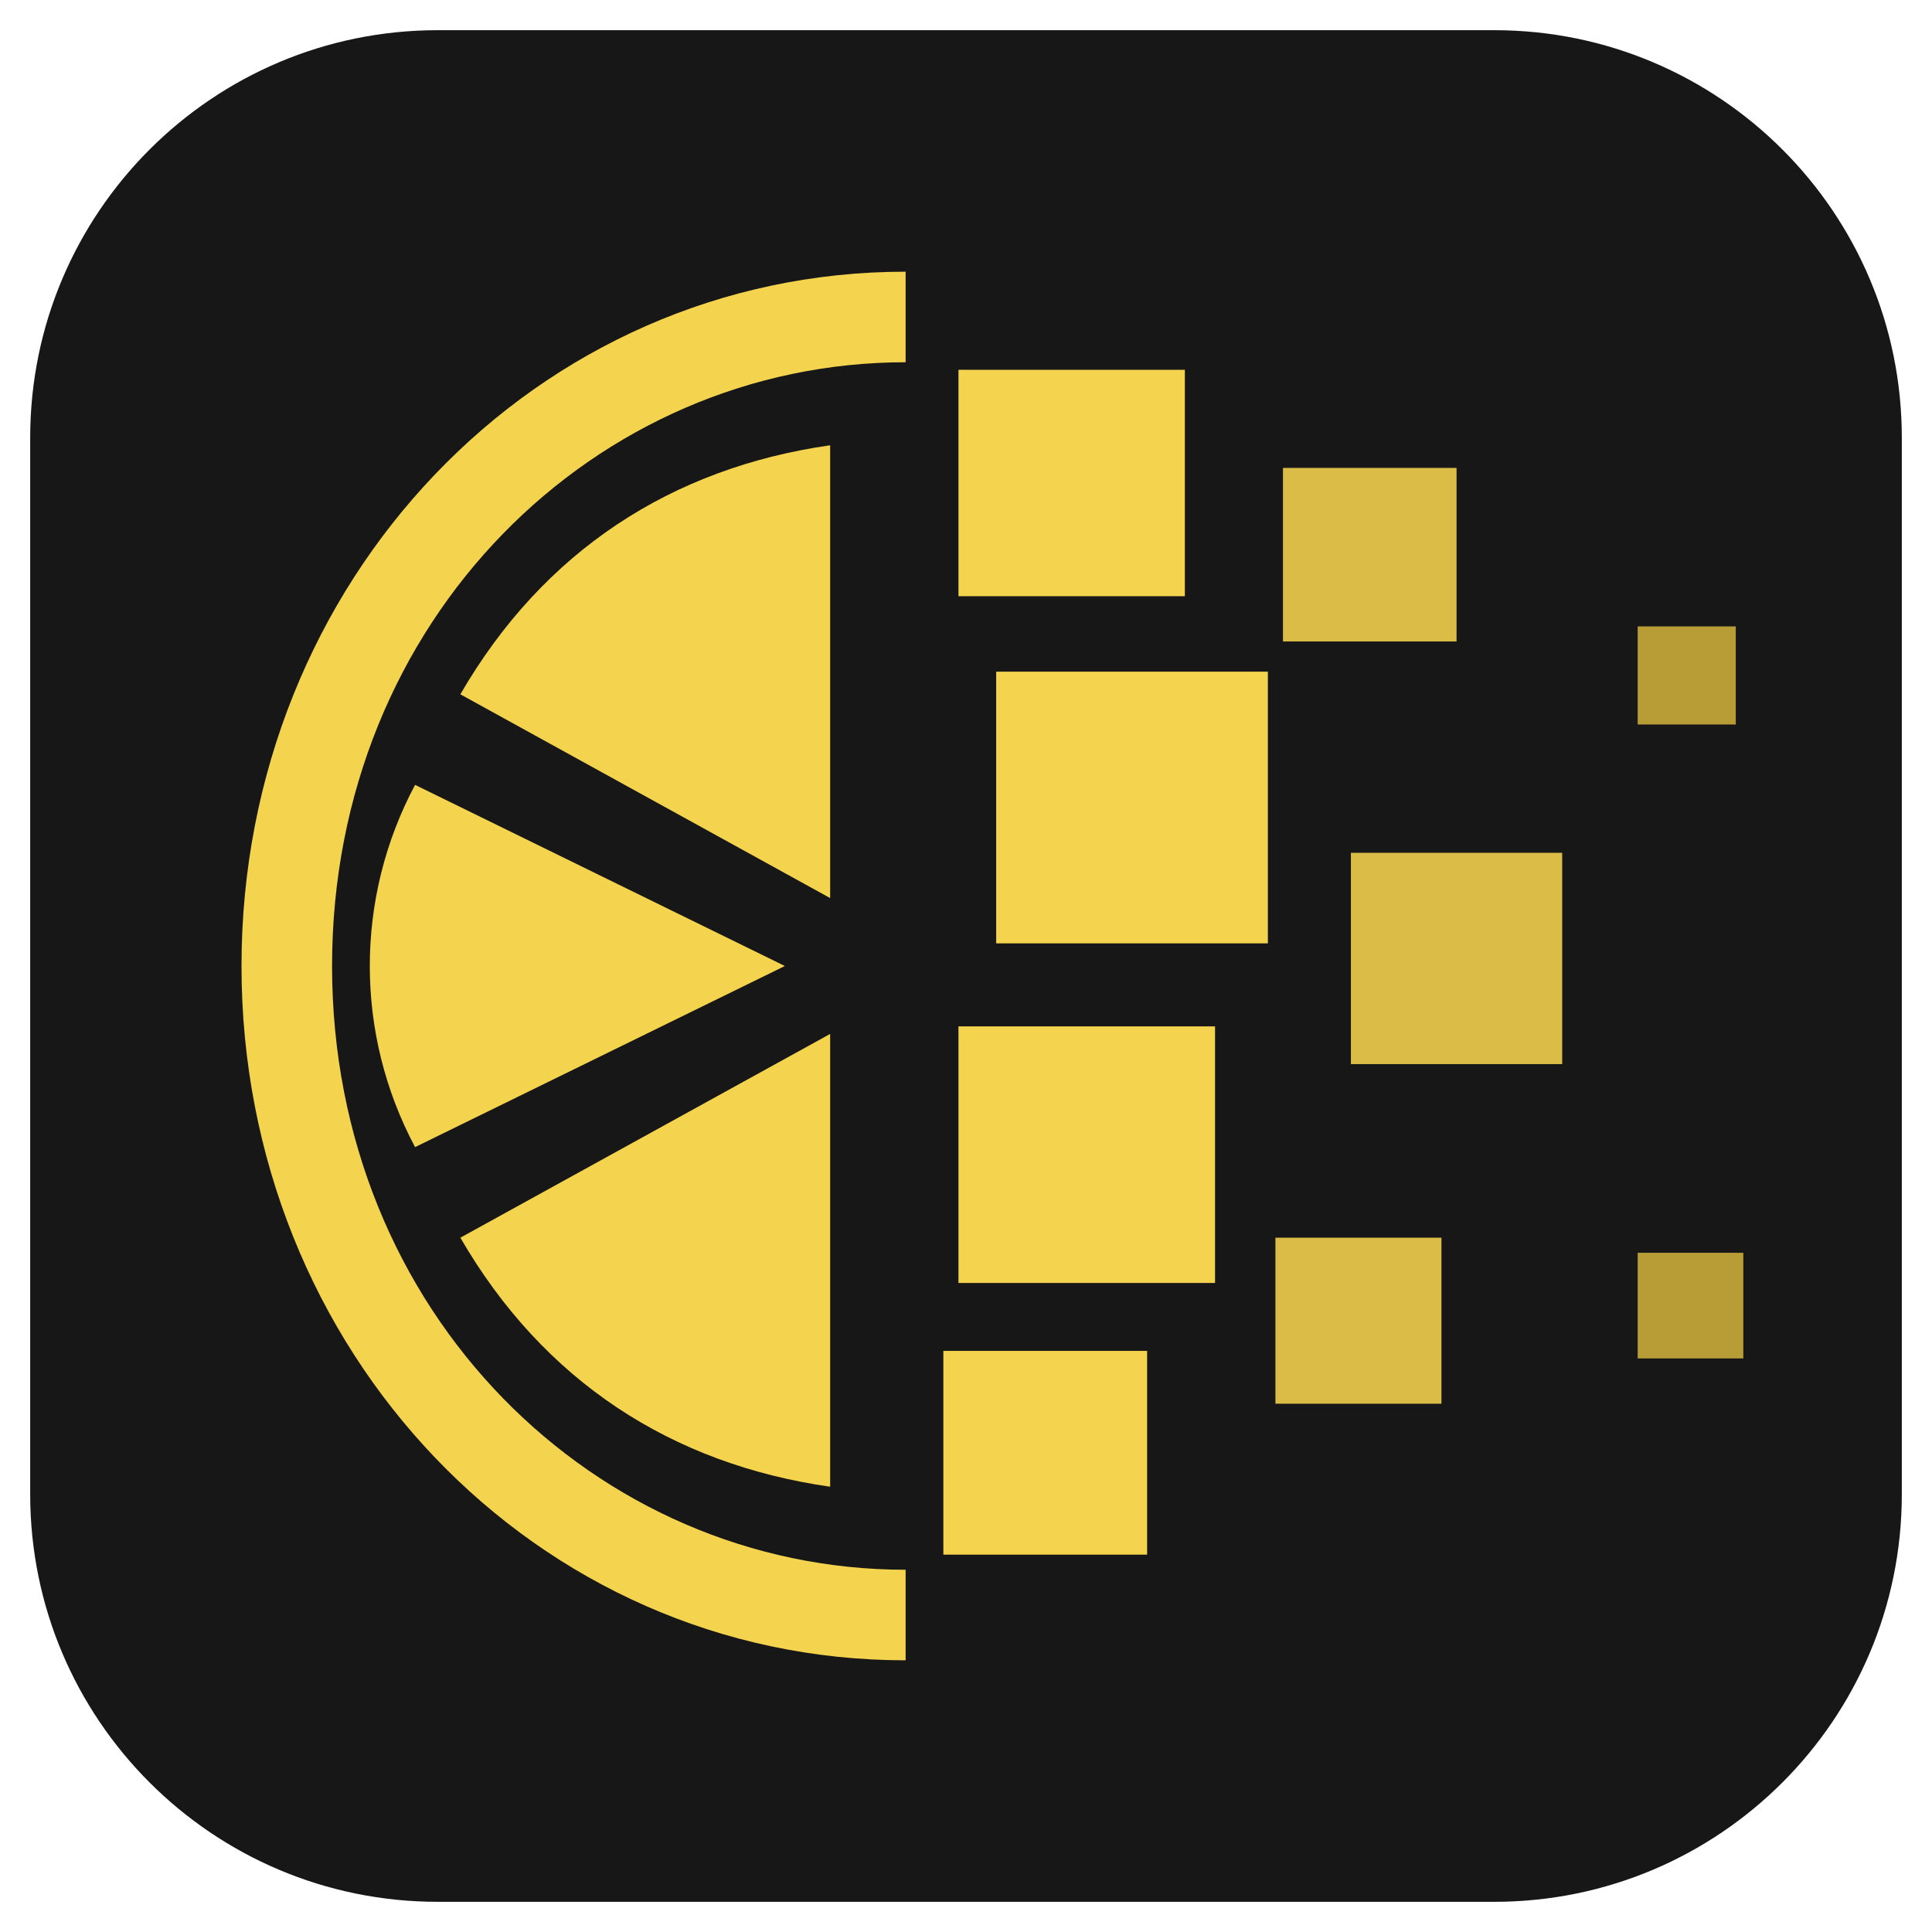
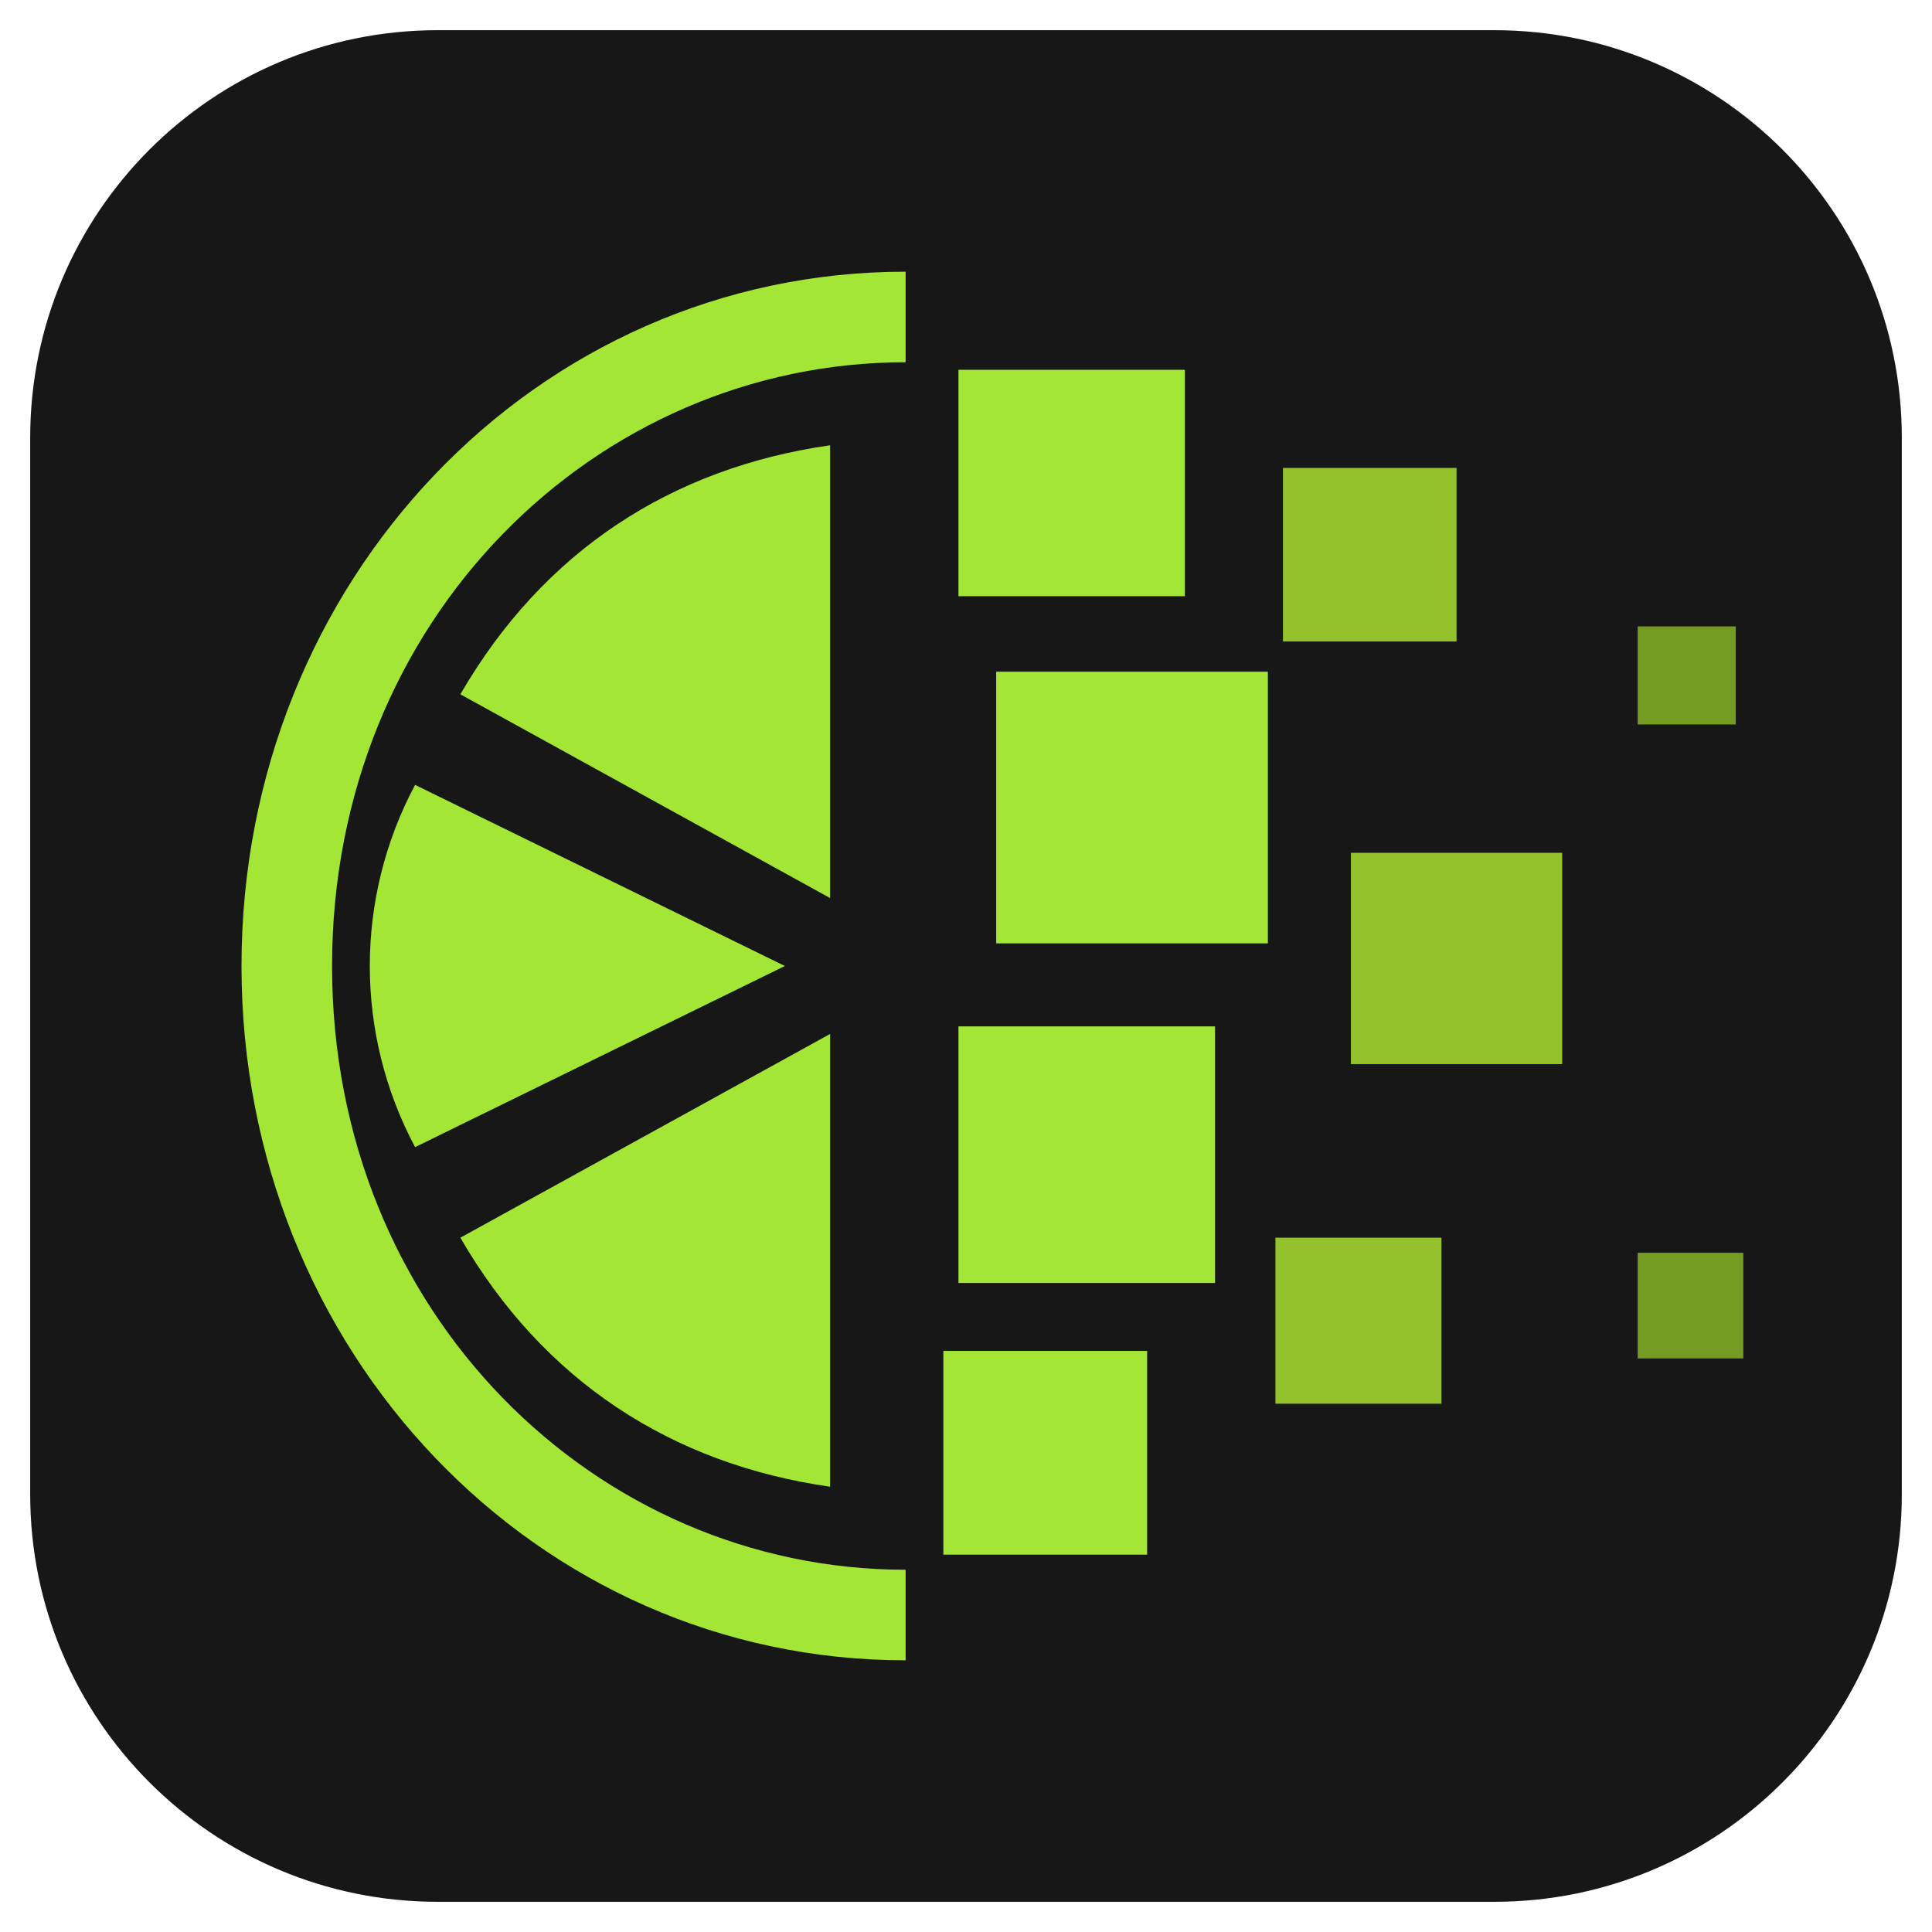
<svg xmlns="http://www.w3.org/2000/svg" viewBox="0 0 256 256" fill="none" role="img" aria-labelledby="title description">
  <rect x="4" y="4" width="248" height="248" rx="54" fill="#171717" />
-   <g fill="#F4D34E">
+   <g fill="#a3e635">
    <path fill-rule="evenodd" d="M120 36c-49 0-88 41-88 92s39 92 88 92V36Zm0 12c-41 0-76 34-76 80s35 80 76 80V48Z" />
    <path d="M110 59c-21 3-38 14-49 33l49 27V59Zm-55 45c-8 15-8 33 0 48l49-24-49-24Zm6 60c11 19 28 30 49 33v-60l-49 27Z" />
    <path d="M127 49h30v30h-30zM132 89h36v36h-36zM127 136h34v34h-34zM125 179h27v27h-27z" />
  </g>
-   <g fill="#DABC46">
+   <g fill="#93c22c">
    <path d="M170 62h23v23h-23zM179 113h28v28h-28zM169 164h22v22h-22z" />
  </g>
-   <g fill="#B89D37">
+   <g fill="#749b22">
    <path d="M217 83h13v13h-13zM217 166h14v14h-14z" />
  </g>
</svg>
